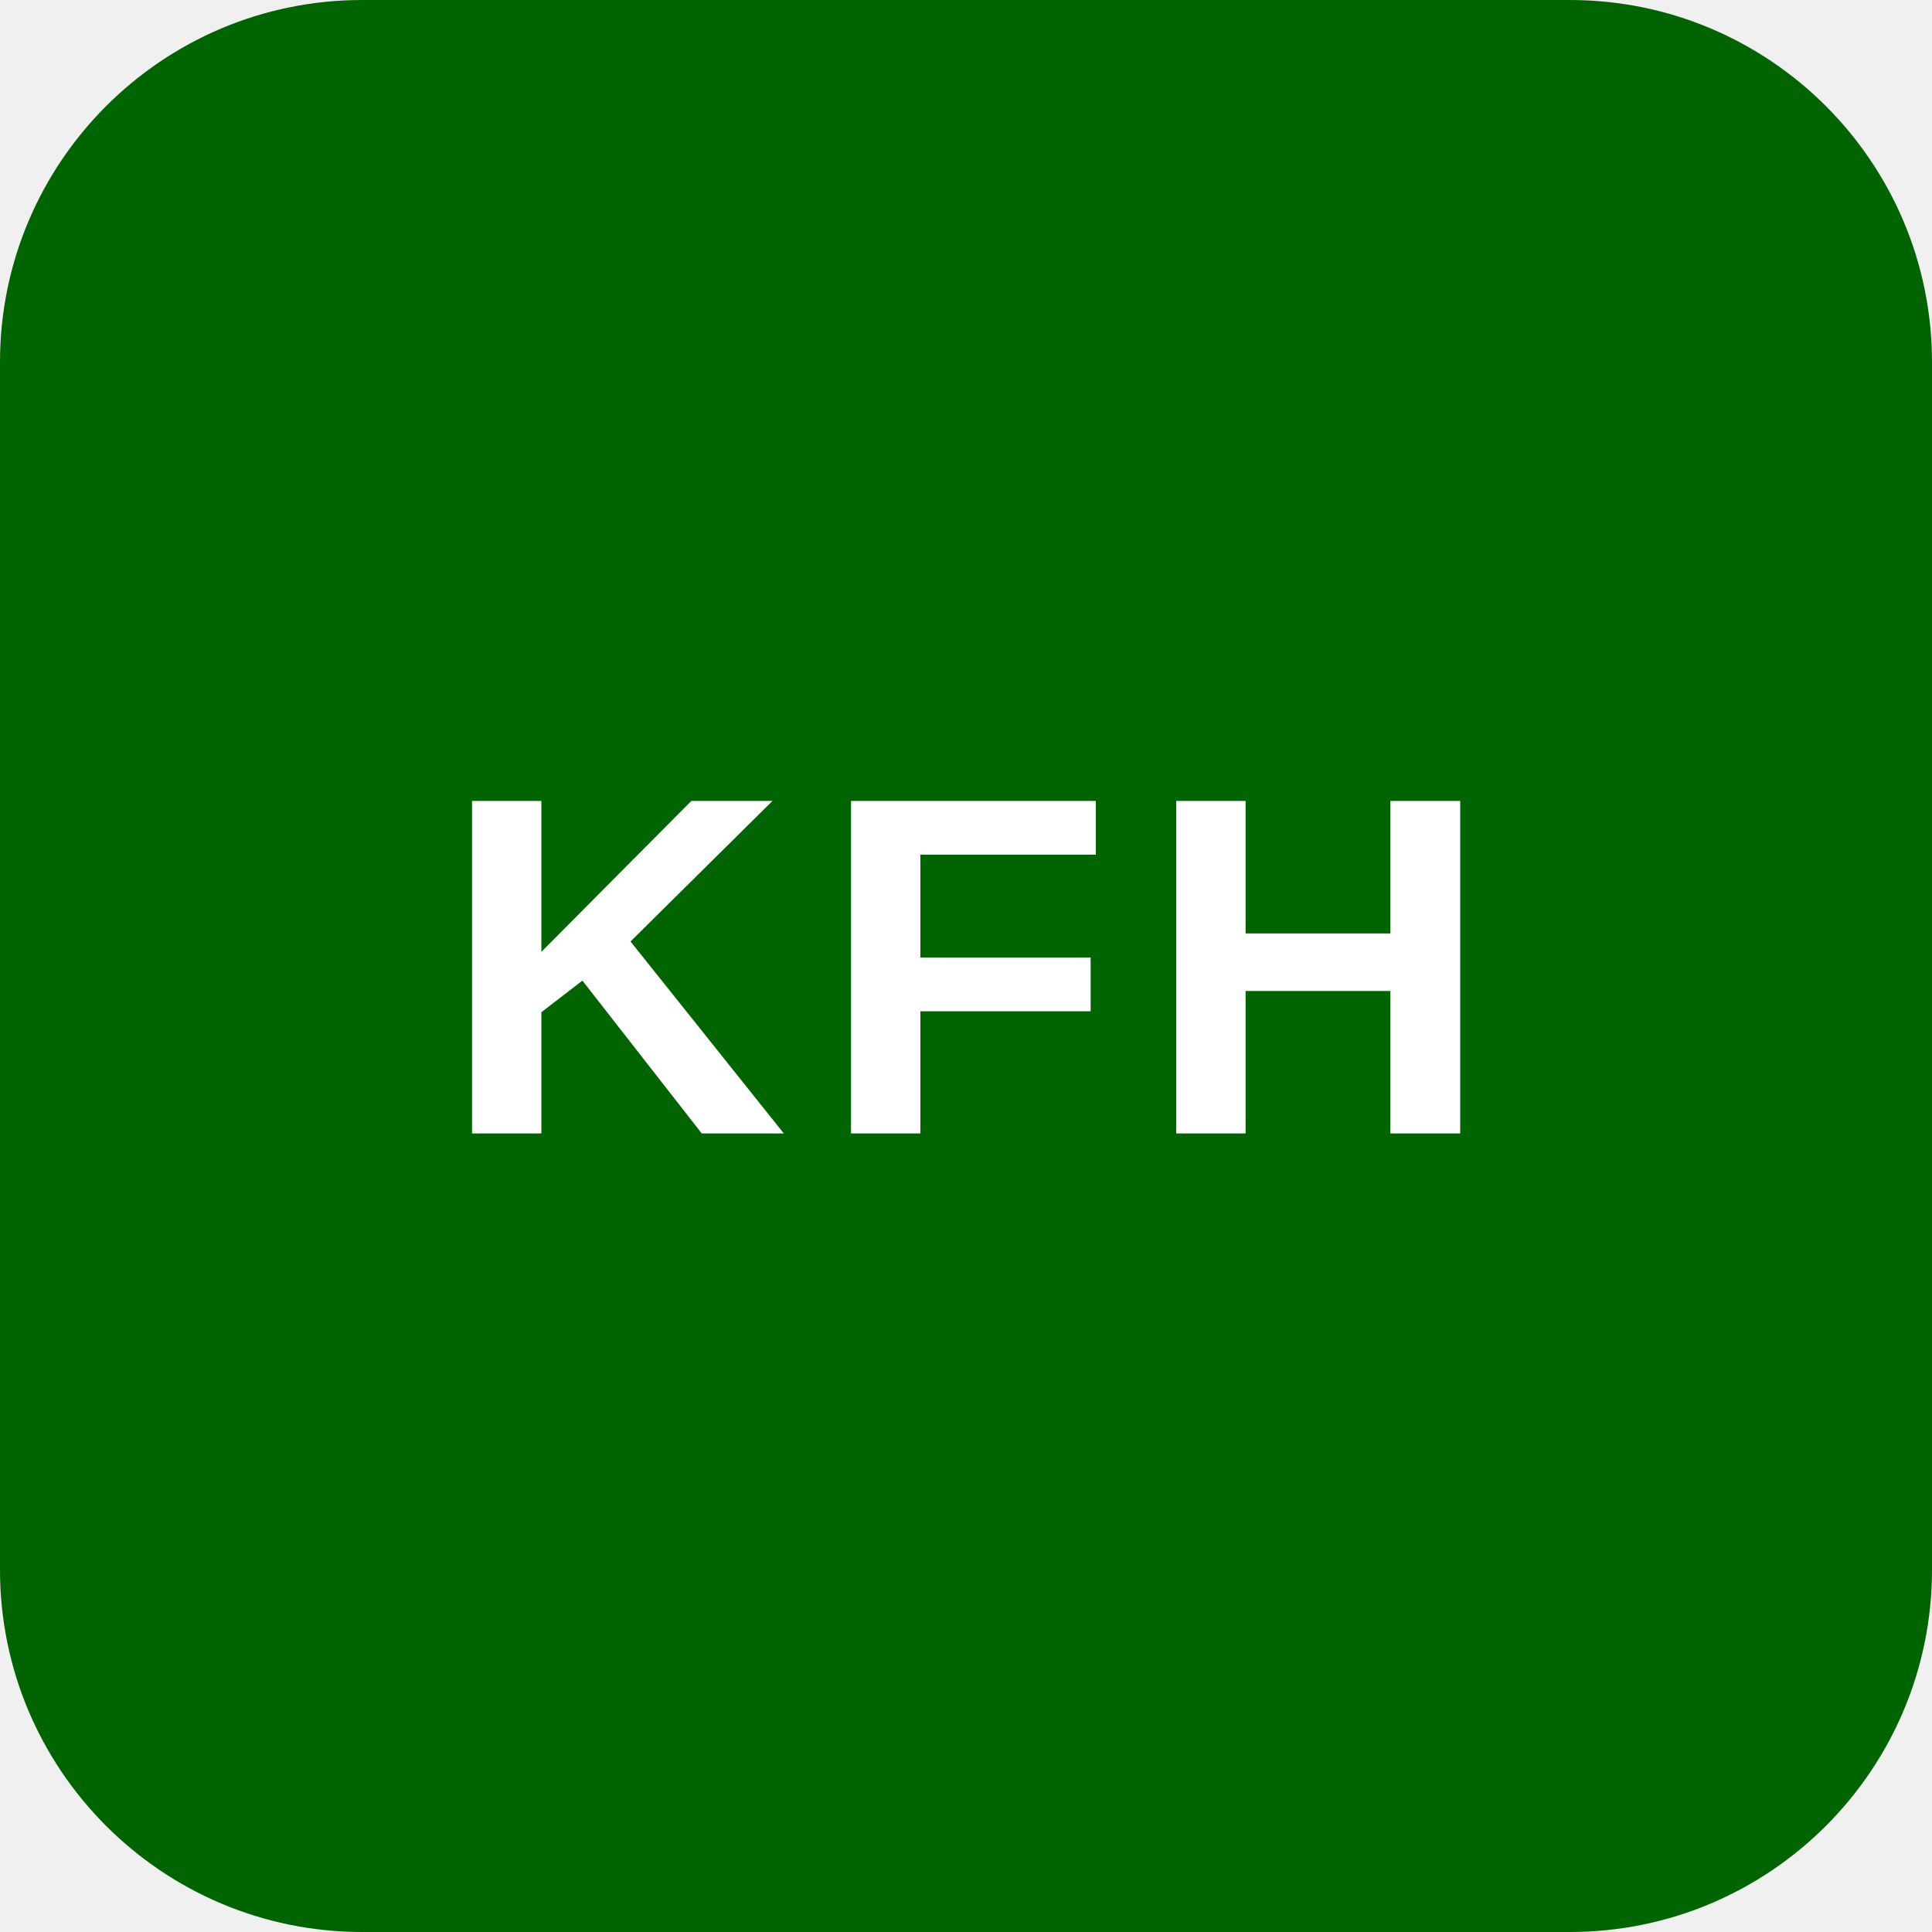
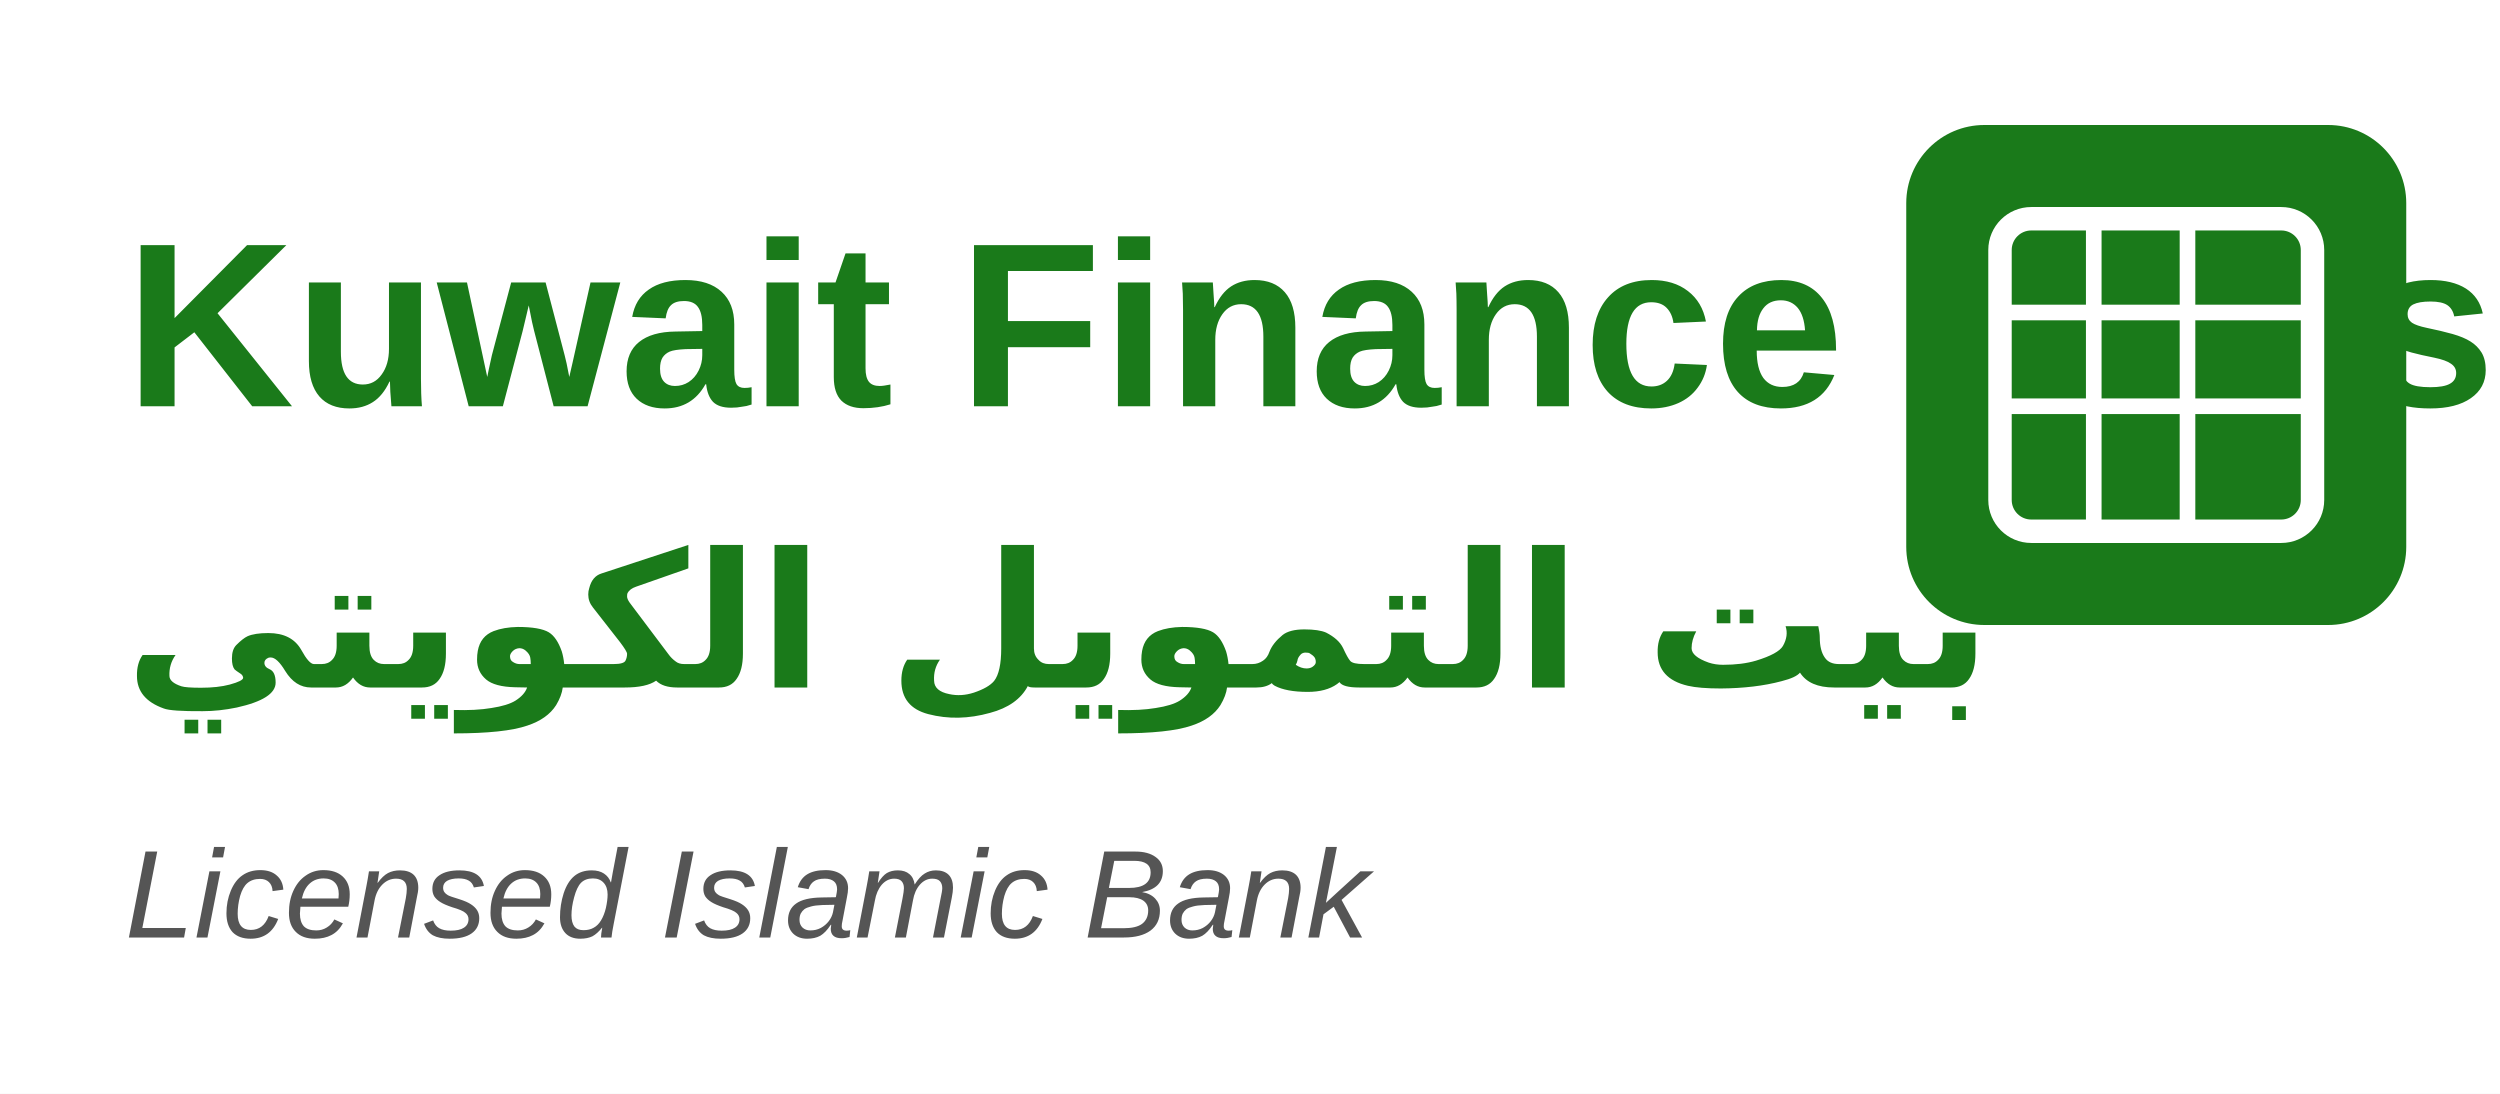
- <svg xmlns="http://www.w3.org/2000/svg" width="64" height="64" viewBox="0 0 64 64">
-   <rect width="64" height="64" rx="12" fill="#006400" />
-   <text x="32" y="32" font-family="Arial,sans-serif" font-size="16" font-weight="800" fill="#fff" text-anchor="middle" dominant-baseline="central" letter-spacing="1">KFH</text>
+ <svg xmlns="http://www.w3.org/2000/svg" viewBox="0 0 160 70" width="160" height="70">
+   <rect width="160" height="70" fill="#fff" />
+   <text x="8" y="26" font-family="Arial,sans-serif" font-size="15" font-weight="900" fill="#1a7a1a">Kuwait Finance House</text>
+   <text x="8" y="44" font-family="Arial,sans-serif" font-size="12" font-weight="700" fill="#1a7a1a">بيت التمويل الكويتي</text>
+   <text x="8" y="60" font-family="Arial,sans-serif" font-size="8" font-style="italic" fill="#555">Licensed Islamic Bank</text>
+   <rect x="122" y="8" width="32" height="32" rx="5" fill="#1a7a1a" />
+   <rect x="128" y="14" width="20" height="20" rx="2" fill="none" stroke="#fff" stroke-width="1.5" />
+   <line x1="128" y1="20" x2="148" y2="20" stroke="#fff" stroke-width="1" />
+   <line x1="128" y1="26" x2="148" y2="26" stroke="#fff" stroke-width="1" />
+   <line x1="134" y1="14" x2="134" y2="34" stroke="#fff" stroke-width="1" />
+   <line x1="140" y1="14" x2="140" y2="34" stroke="#fff" stroke-width="1" />
</svg>
